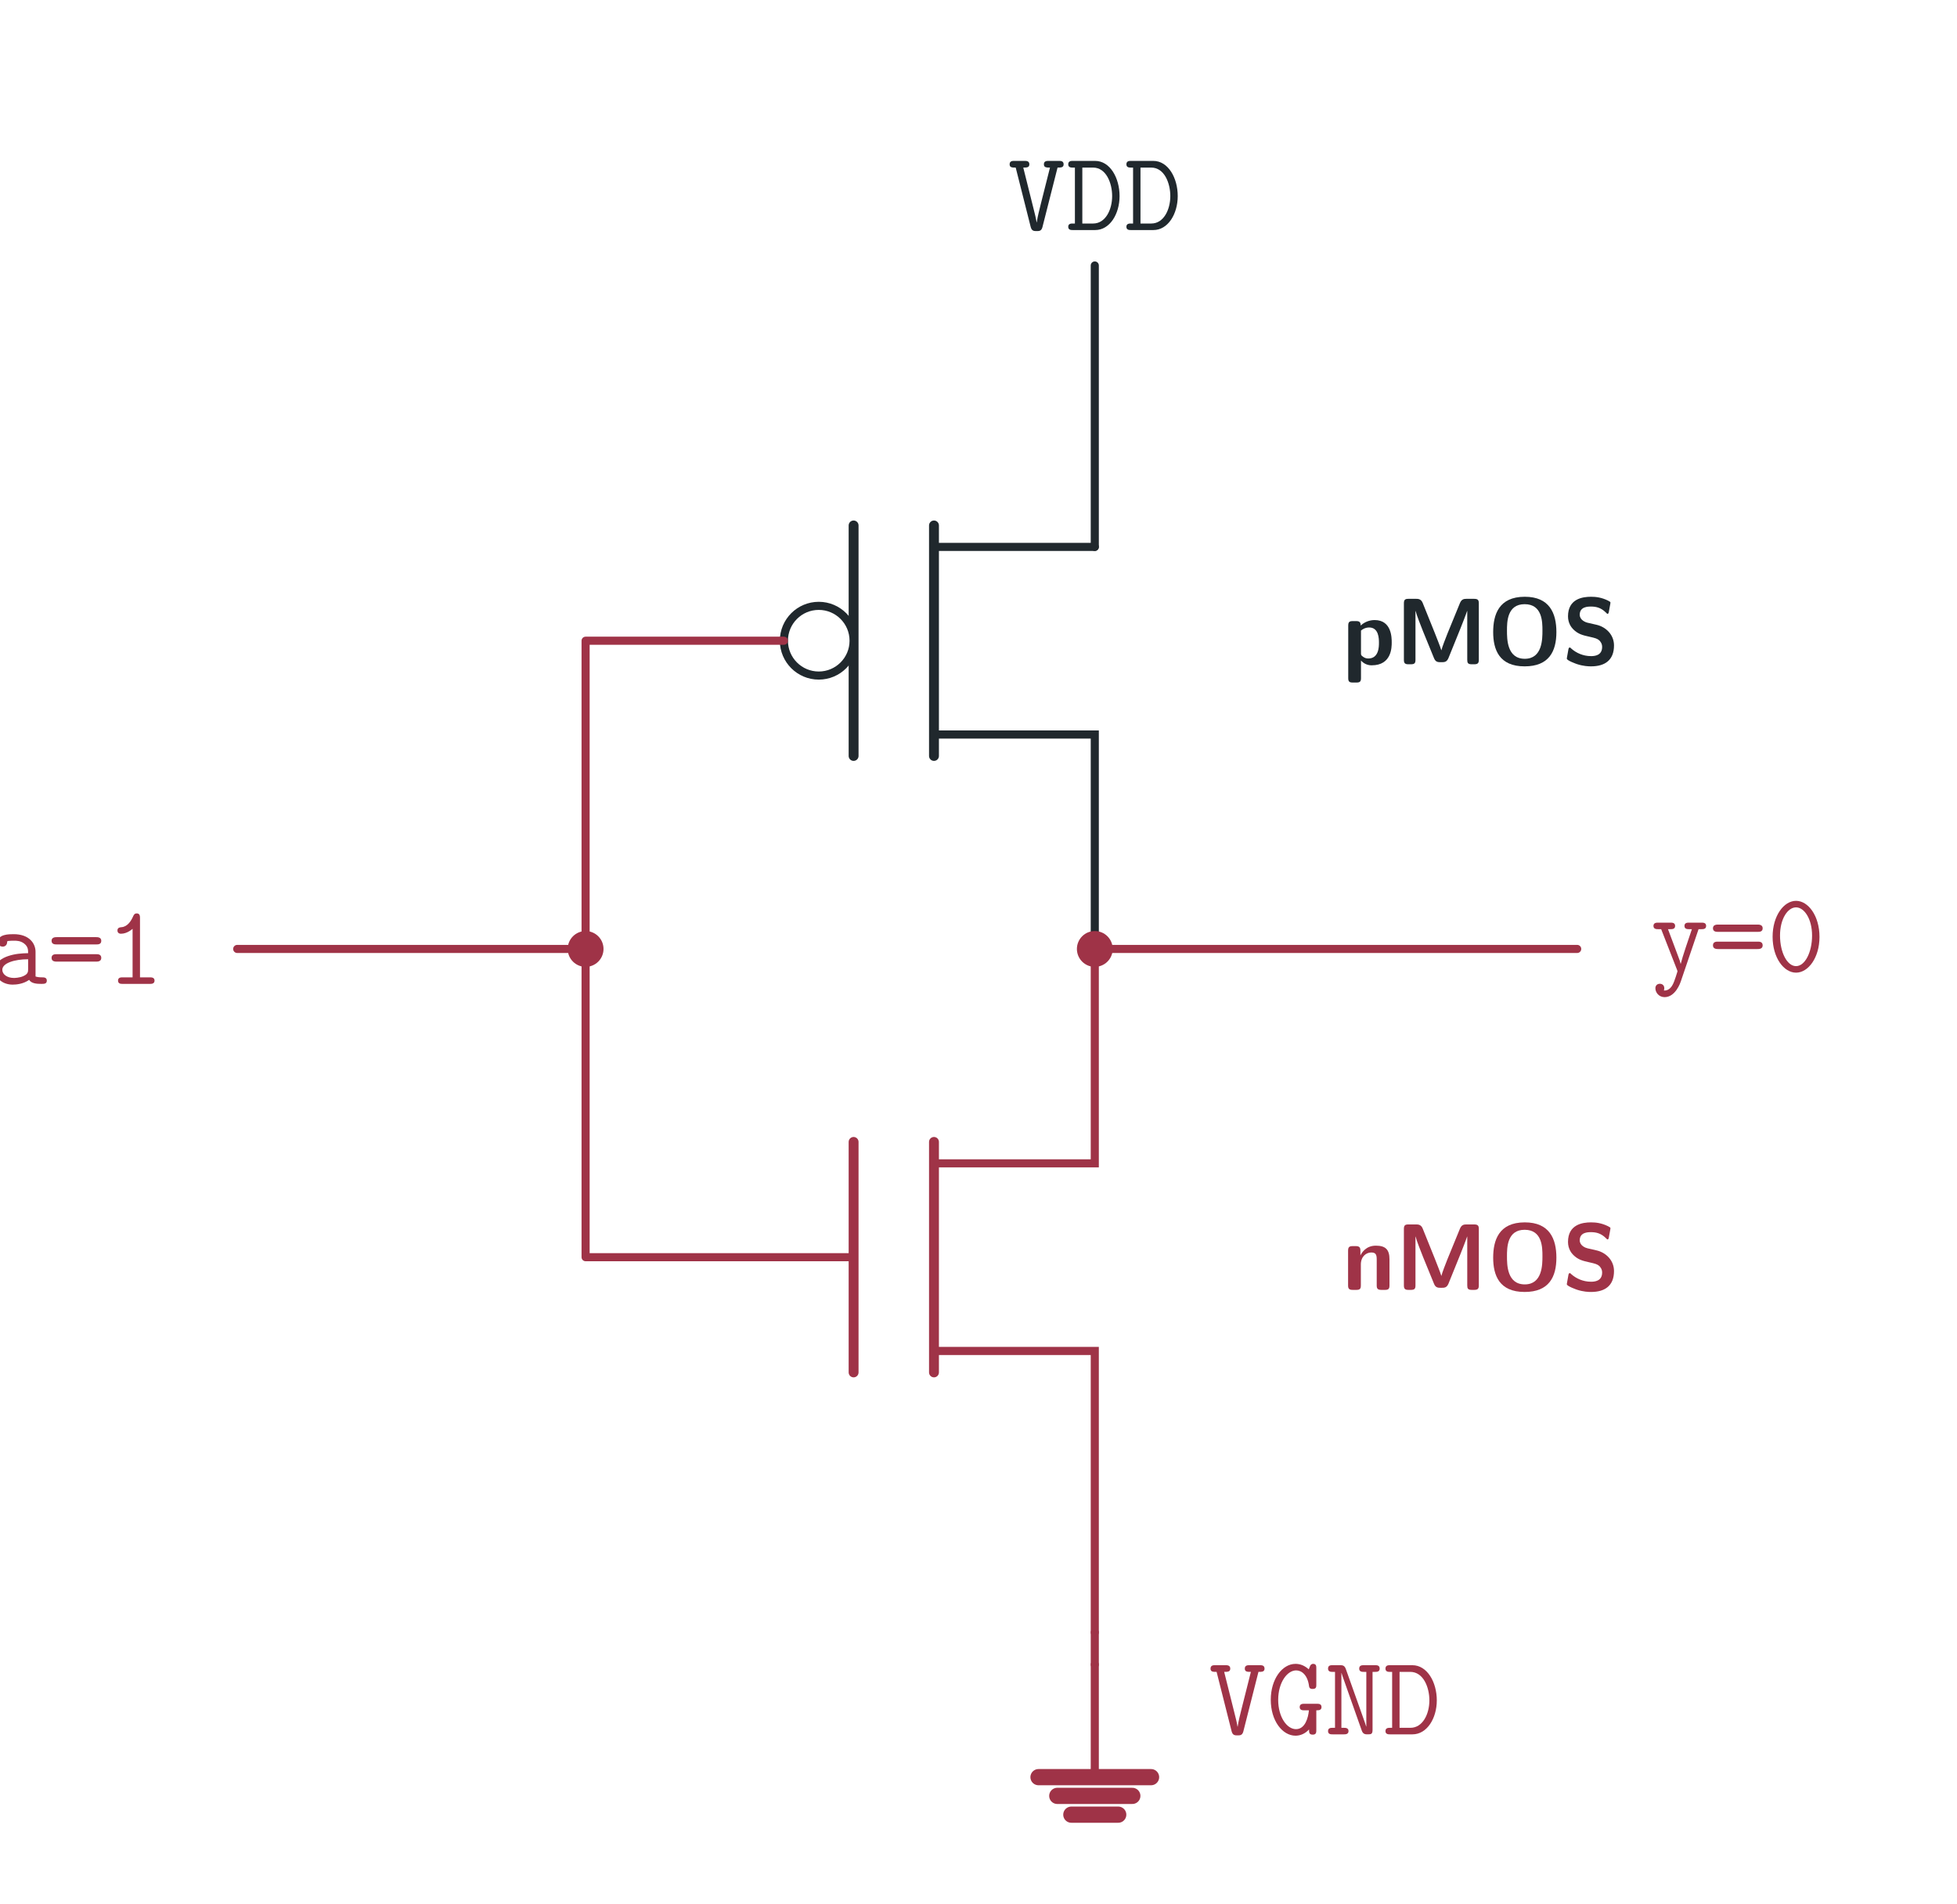
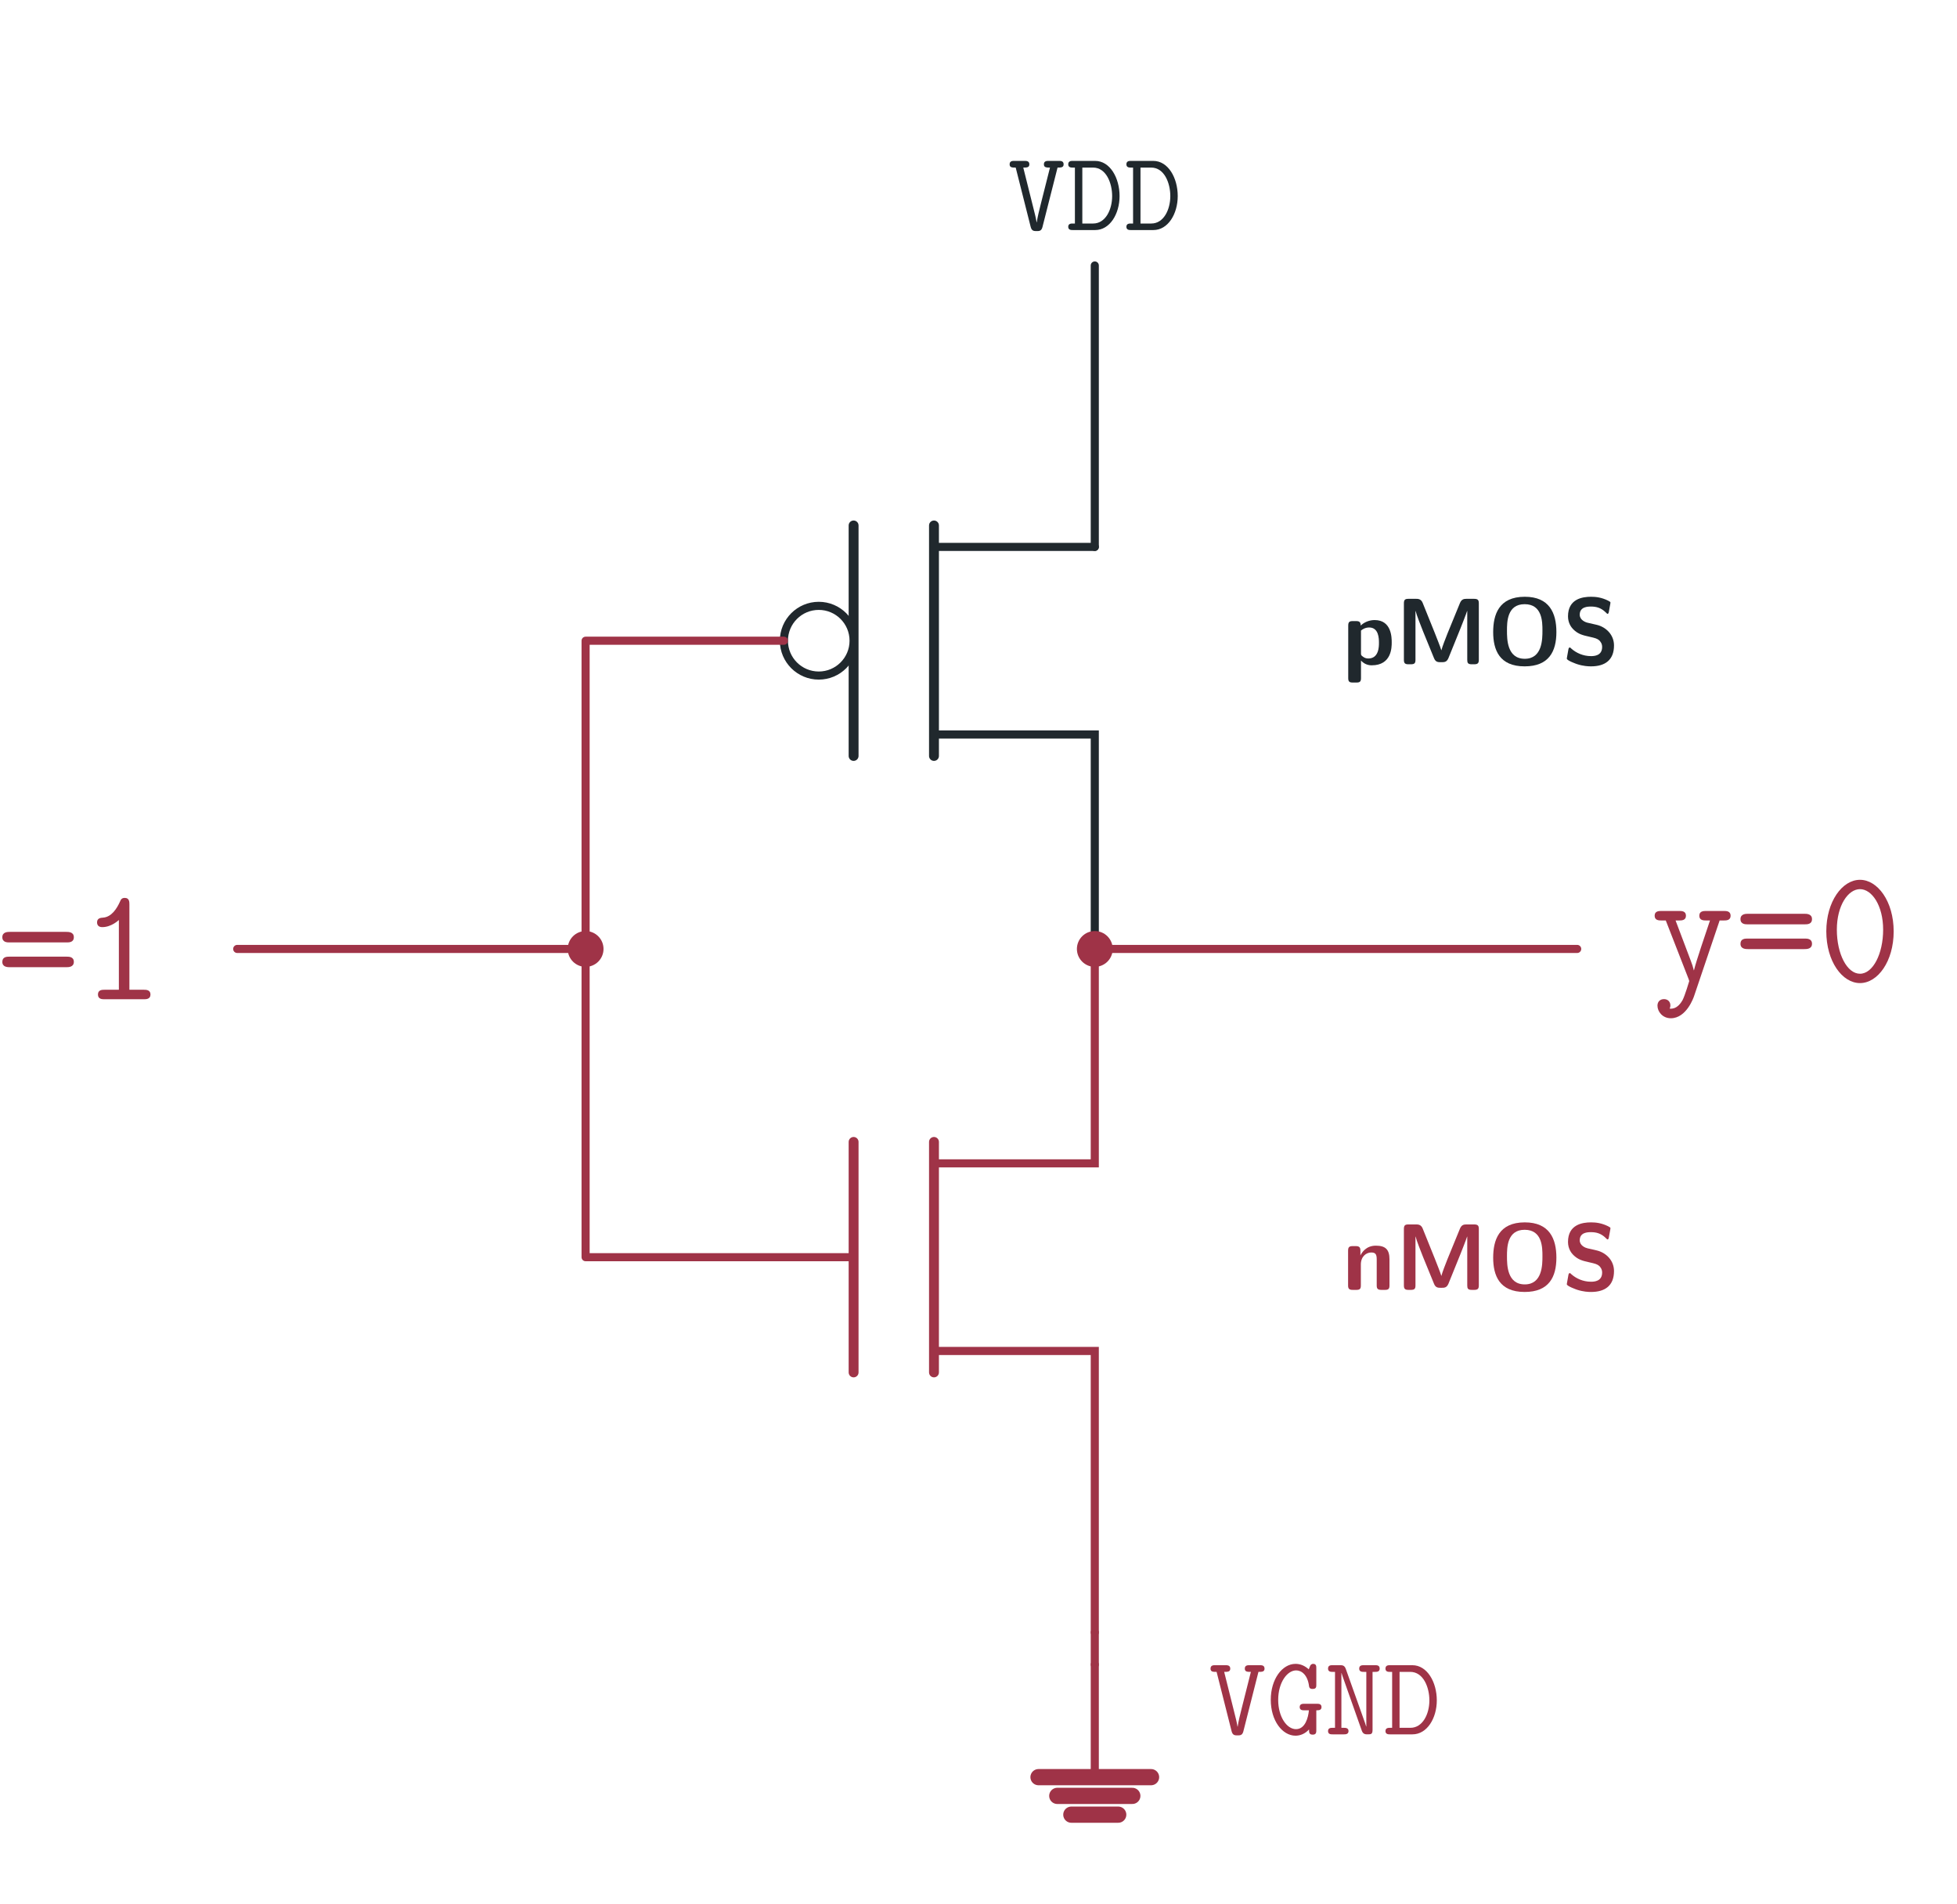
<svg xmlns="http://www.w3.org/2000/svg" xmlns:xlink="http://www.w3.org/1999/xlink" width="206.087pt" height="200.418pt" viewBox="0 0 206.087 200.418">
  <defs>
    <g>
      <g id="glyph-0-0">
        <path d="M 5.906 -6.922 C 5.906 -7.281 5.594 -7.281 5.422 -7.281 L 4.312 -7.281 C 4.141 -7.281 3.828 -7.281 3.828 -6.922 C 3.828 -6.578 4.109 -6.578 4.469 -6.578 L 3.5 -2.734 C 3.344 -2.125 3.141 -1.297 3.078 -0.812 L 3.062 -0.812 C 2.984 -1.281 2.859 -1.781 2.734 -2.266 L 1.656 -6.578 C 2.016 -6.578 2.297 -6.578 2.297 -6.922 C 2.297 -7.281 1.969 -7.281 1.812 -7.281 L 0.688 -7.281 C 0.531 -7.281 0.219 -7.281 0.219 -6.922 C 0.219 -6.578 0.484 -6.578 0.844 -6.578 L 0.859 -6.578 L 2.438 -0.328 C 2.547 0.109 2.797 0.109 3.062 0.109 C 3.328 0.109 3.562 0.109 3.672 -0.297 L 5.266 -6.578 C 5.625 -6.578 5.906 -6.578 5.906 -6.922 Z M 5.906 -6.922 " />
      </g>
      <g id="glyph-0-1">
        <path d="M 5.672 -3.578 C 5.672 -5.484 4.672 -7.281 3.094 -7.281 L 0.734 -7.281 C 0.578 -7.281 0.266 -7.281 0.266 -6.922 C 0.266 -6.578 0.578 -6.578 0.734 -6.578 L 0.969 -6.578 L 0.969 -0.688 L 0.734 -0.688 C 0.578 -0.688 0.266 -0.688 0.266 -0.344 C 0.266 0 0.578 0 0.734 0 L 3.109 0 C 4.641 0 5.672 -1.688 5.672 -3.578 Z M 4.891 -3.578 C 4.891 -2.141 4.188 -0.688 2.891 -0.688 L 1.75 -0.688 L 1.75 -6.578 L 2.875 -6.578 C 4.266 -6.578 4.891 -4.938 4.891 -3.578 Z M 4.891 -3.578 " />
      </g>
      <g id="glyph-0-2">
        <path d="M 5.781 -2.875 C 5.781 -3.219 5.469 -3.219 5.297 -3.219 L 3.969 -3.219 C 3.797 -3.219 3.484 -3.219 3.484 -2.875 C 3.484 -2.531 3.797 -2.531 3.969 -2.531 L 4.453 -2.531 C 4.391 -1.797 4.078 -0.547 3.094 -0.547 C 2.125 -0.547 1.219 -1.844 1.219 -3.625 C 1.219 -5.469 2.172 -6.734 3.109 -6.734 C 3.672 -6.734 4.312 -6.281 4.469 -5.078 C 4.5 -4.781 4.734 -4.781 4.844 -4.781 C 5.234 -4.781 5.234 -5 5.234 -5.234 L 5.234 -6.969 C 5.234 -7.156 5.234 -7.422 4.906 -7.422 C 4.703 -7.422 4.625 -7.281 4.594 -7.234 L 4.438 -6.844 C 4.047 -7.203 3.578 -7.422 3.047 -7.422 C 1.641 -7.422 0.438 -5.812 0.438 -3.641 C 0.438 -1.438 1.656 0.141 3.047 0.141 C 3.562 0.141 4.062 -0.078 4.469 -0.516 C 4.469 -0.203 4.469 0.031 4.859 0.031 C 5.234 0.031 5.234 -0.219 5.234 -0.453 L 5.234 -2.531 C 5.484 -2.531 5.781 -2.531 5.781 -2.875 Z M 5.781 -2.875 " />
      </g>
      <g id="glyph-0-3">
        <path d="M 5.781 -6.922 C 5.781 -7.281 5.484 -7.281 5.297 -7.281 L 4.109 -7.281 C 3.938 -7.281 3.625 -7.281 3.625 -6.922 C 3.625 -6.578 3.938 -6.578 4.109 -6.578 L 4.375 -6.578 L 4.375 -0.828 L 4.359 -0.828 C 4.328 -0.953 4.219 -1.266 4 -1.875 L 2.219 -6.875 C 2.078 -7.281 1.844 -7.281 1.594 -7.281 L 0.828 -7.281 C 0.641 -7.281 0.344 -7.281 0.344 -6.922 C 0.344 -6.578 0.656 -6.578 0.828 -6.578 L 1.078 -6.578 L 1.078 -0.688 L 0.828 -0.688 C 0.656 -0.688 0.344 -0.688 0.344 -0.344 C 0.344 0 0.641 0 0.828 0 L 2.016 0 C 2.172 0 2.5 0 2.5 -0.344 C 2.5 -0.688 2.172 -0.688 2.016 -0.688 L 1.75 -0.688 L 1.75 -6.453 L 1.766 -6.453 C 1.797 -6.328 1.906 -6.016 2.125 -5.406 L 3.891 -0.406 C 4.031 0 4.281 0 4.531 0 C 4.891 0 5.031 -0.031 5.031 -0.484 L 5.031 -6.578 L 5.297 -6.578 C 5.469 -6.578 5.781 -6.578 5.781 -6.922 Z M 5.781 -6.922 " />
      </g>
-       <g id="glyph-0-4">
-         <path d="M 6.062 -0.344 C 6.062 -0.688 5.75 -0.688 5.578 -0.688 C 5.281 -0.688 5.031 -0.719 4.875 -0.781 L 4.875 -3.375 C 4.875 -4.281 4.188 -5.234 2.578 -5.234 C 2.078 -5.234 0.922 -5.234 0.922 -4.422 C 0.922 -4.094 1.156 -3.922 1.422 -3.922 C 1.484 -3.922 1.875 -3.938 1.891 -4.438 C 1.891 -4.5 1.906 -4.516 2.156 -4.531 C 2.297 -4.547 2.453 -4.547 2.594 -4.547 C 2.875 -4.547 3.281 -4.547 3.672 -4.25 C 4.094 -3.922 4.094 -3.578 4.094 -3.234 C 3.391 -3.219 2.703 -3.172 1.969 -2.922 C 1.375 -2.719 0.609 -2.297 0.609 -1.484 C 0.609 -0.641 1.359 0.078 2.469 0.078 C 2.844 0.078 3.578 0.016 4.203 -0.422 C 4.438 -0.031 5.031 0 5.484 0 C 5.781 0 6.062 0 6.062 -0.344 Z M 4.094 -1.578 C 4.094 -1.297 4.094 -1.047 3.609 -0.828 C 3.188 -0.625 2.625 -0.625 2.594 -0.625 C 1.891 -0.625 1.375 -1 1.375 -1.484 C 1.375 -2.188 2.656 -2.594 4.094 -2.594 Z M 4.094 -1.578 " />
+       <g id="glyph-1-0">
+         <path d="M 8.719 -0.5 C 8.719 -1 8.281 -1 8.031 -1 C 7.594 -1 7.25 -1.031 7.016 -1.125 L 7.016 -4.875 C 7.016 -6.172 6.031 -7.547 3.719 -7.547 C 3 -7.547 1.344 -7.547 1.344 -6.359 C 1.344 -5.891 1.656 -5.641 2.047 -5.641 C 2.141 -5.641 2.703 -5.672 2.719 -6.391 C 2.719 -6.484 2.75 -6.5 3.109 -6.531 C 3.312 -6.547 3.531 -6.547 3.734 -6.547 C 4.125 -6.547 4.719 -6.547 5.281 -6.125 C 5.891 -5.641 5.891 -5.156 5.891 -4.656 C 4.891 -4.625 3.891 -4.562 2.828 -4.219 C 1.969 -3.922 0.875 -3.312 0.875 -2.141 C 0.875 -0.922 1.953 0.109 3.547 0.109 C 4.094 0.109 5.156 0.016 6.047 -0.594 C 6.391 -0.031 7.25 0 7.906 0 C 8.312 0 8.719 0 8.719 -0.5 Z M 5.891 -2.266 C 5.891 -1.875 5.891 -1.516 5.188 -1.188 C 4.594 -0.891 3.781 -0.891 3.734 -0.891 C 2.719 -0.891 1.984 -1.438 1.984 -2.141 C 1.984 -3.156 3.828 -3.734 5.891 -3.734 Z M 5.891 -2.266 " />
      </g>
-       <g id="glyph-0-5">
-         <path d="M 5.672 -4.531 C 5.672 -4.922 5.281 -4.922 5.109 -4.922 L 1.016 -4.922 C 0.828 -4.922 0.438 -4.922 0.438 -4.531 C 0.438 -4.156 0.812 -4.156 0.953 -4.156 L 5.172 -4.156 C 5.328 -4.156 5.672 -4.156 5.672 -4.531 Z M 5.672 -2.734 C 5.672 -3.125 5.312 -3.125 5.172 -3.125 L 0.953 -3.125 C 0.797 -3.125 0.438 -3.125 0.438 -2.734 C 0.438 -2.344 0.828 -2.344 1.016 -2.344 L 5.109 -2.344 C 5.281 -2.344 5.672 -2.344 5.672 -2.734 Z M 5.672 -2.734 " />
+       <g id="glyph-1-1">
+         <path d="M 8.172 -6.531 C 8.172 -7.094 7.609 -7.094 7.359 -7.094 L 1.453 -7.094 C 1.203 -7.094 0.641 -7.094 0.641 -6.531 C 0.641 -5.984 1.172 -5.984 1.375 -5.984 L 7.438 -5.984 C 7.656 -5.984 8.172 -5.984 8.172 -6.531 Z M 8.172 -3.938 C 8.172 -4.484 7.641 -4.484 7.438 -4.484 L 1.375 -4.484 C 1.141 -4.484 0.641 -4.484 0.641 -3.938 C 0.641 -3.375 1.203 -3.375 1.453 -3.375 L 7.359 -3.375 C 7.609 -3.375 8.172 -3.375 8.172 -3.938 Z M 8.172 -3.938 " />
      </g>
-       <g id="glyph-0-6">
-         <path d="M 5.156 -0.344 C 5.156 -0.688 4.828 -0.688 4.672 -0.688 L 3.625 -0.688 L 3.625 -6.922 C 3.625 -7.109 3.625 -7.422 3.281 -7.422 C 3.078 -7.422 3 -7.312 2.922 -7.156 C 2.703 -6.641 2.312 -6.016 1.672 -5.969 C 1.5 -5.953 1.25 -5.922 1.25 -5.625 C 1.25 -5.422 1.375 -5.281 1.625 -5.281 C 2.297 -5.281 2.812 -5.781 2.844 -5.797 L 2.844 -0.688 L 1.797 -0.688 C 1.625 -0.688 1.312 -0.688 1.312 -0.344 C 1.312 0 1.625 0 1.797 0 L 4.672 0 C 4.828 0 5.156 0 5.156 -0.344 Z M 5.156 -0.344 " />
+       <g id="glyph-1-2">
+         <path d="M 7.422 -0.5 C 7.422 -1 6.953 -1 6.719 -1 L 5.203 -1 L 5.203 -9.969 C 5.203 -10.234 5.203 -10.672 4.719 -10.672 C 4.422 -10.672 4.312 -10.531 4.219 -10.297 C 3.891 -9.562 3.328 -8.656 2.422 -8.594 C 2.156 -8.578 1.797 -8.531 1.797 -8.094 C 1.797 -7.797 1.969 -7.594 2.344 -7.594 C 3.312 -7.594 4.047 -8.312 4.094 -8.344 L 4.094 -1 L 2.594 -1 C 2.344 -1 1.891 -1 1.891 -0.5 C 1.891 0 2.344 0 2.594 0 L 6.719 0 C 6.953 0 7.422 0 7.422 -0.5 Z M 7.422 -0.5 " />
      </g>
-       <g id="glyph-0-7">
-         <path d="M 5.844 -4.781 C 5.844 -5.125 5.531 -5.125 5.359 -5.125 L 4.047 -5.125 C 3.875 -5.125 3.562 -5.125 3.562 -4.781 C 3.562 -4.438 3.875 -4.438 4.047 -4.438 L 4.344 -4.438 C 4.016 -3.469 3.328 -1.469 3.172 -0.797 L 3.156 -0.797 C 3.094 -1.062 3.047 -1.188 2.922 -1.516 L 1.828 -4.438 L 2.094 -4.438 C 2.266 -4.438 2.578 -4.438 2.578 -4.781 C 2.578 -5.125 2.266 -5.125 2.094 -5.125 L 0.781 -5.125 C 0.625 -5.125 0.297 -5.125 0.297 -4.781 C 0.297 -4.438 0.625 -4.438 0.781 -4.438 L 1.109 -4.438 L 2.781 -0.156 C 2.828 -0.031 2.828 0 2.828 0 C 2.828 0 2.516 1.062 2.328 1.391 C 2.266 1.516 1.969 2.078 1.391 2.016 C 1.406 1.969 1.438 1.906 1.438 1.781 C 1.438 1.5 1.25 1.312 0.969 1.312 C 0.672 1.312 0.5 1.516 0.5 1.781 C 0.5 2.234 0.875 2.719 1.469 2.719 C 2.625 2.719 3.141 1.172 3.172 1.078 L 5.047 -4.438 L 5.359 -4.438 C 5.531 -4.438 5.844 -4.438 5.844 -4.781 Z M 5.844 -4.781 " />
+       <g id="glyph-1-3">
+         <path d="M 8.422 -6.891 C 8.422 -7.391 7.953 -7.391 7.719 -7.391 L 5.828 -7.391 C 5.594 -7.391 5.125 -7.391 5.125 -6.891 C 5.125 -6.391 5.594 -6.391 5.828 -6.391 L 6.25 -6.391 C 5.781 -4.984 4.797 -2.125 4.562 -1.141 L 4.547 -1.141 C 4.453 -1.531 4.391 -1.719 4.219 -2.172 L 2.625 -6.391 L 3.016 -6.391 C 3.25 -6.391 3.719 -6.391 3.719 -6.891 C 3.719 -7.391 3.25 -7.391 3.016 -7.391 L 1.125 -7.391 C 0.891 -7.391 0.422 -7.391 0.422 -6.891 C 0.422 -6.391 0.891 -6.391 1.125 -6.391 L 1.594 -6.391 L 4 -0.219 C 4.062 -0.047 4.062 0 4.062 0 C 4.062 0 3.609 1.531 3.359 2 C 3.25 2.172 2.828 2.984 2 2.891 C 2.016 2.844 2.078 2.75 2.078 2.547 C 2.078 2.156 1.797 1.891 1.406 1.891 C 0.984 1.891 0.719 2.172 0.719 2.578 C 0.719 3.219 1.266 3.906 2.125 3.906 C 3.781 3.906 4.531 1.703 4.578 1.562 L 7.266 -6.391 L 7.719 -6.391 C 7.953 -6.391 8.422 -6.391 8.422 -6.891 Z M 8.422 -6.891 " />
      </g>
-       <g id="glyph-0-8">
-         <path d="M 5.531 -3.625 C 5.531 -5.844 4.344 -7.422 3.062 -7.422 C 1.766 -7.422 0.594 -5.828 0.594 -3.641 C 0.594 -1.422 1.781 0.141 3.062 0.141 C 4.359 0.141 5.531 -1.453 5.531 -3.625 Z M 4.75 -3.766 C 4.75 -2 4 -0.547 3.062 -0.547 C 2.125 -0.547 1.375 -1.984 1.375 -3.766 C 1.375 -5.531 2.188 -6.734 3.062 -6.734 C 3.922 -6.734 4.75 -5.531 4.75 -3.766 Z M 4.75 -3.766 " />
+       <g id="glyph-1-4">
+         <path d="M 7.953 -5.234 C 7.953 -8.422 6.25 -10.672 4.406 -10.672 C 2.531 -10.672 0.859 -8.375 0.859 -5.25 C 0.859 -2.062 2.547 0.203 4.406 0.203 C 6.281 0.203 7.953 -2.094 7.953 -5.234 Z M 6.844 -5.422 C 6.844 -2.875 5.766 -0.781 4.406 -0.781 C 3.047 -0.781 1.969 -2.859 1.969 -5.422 C 1.969 -7.969 3.156 -9.688 4.406 -9.688 C 5.656 -9.688 6.844 -7.969 6.844 -5.422 Z M 6.844 -5.422 " />
      </g>
-       <g id="glyph-1-0">
+       <g id="glyph-2-0">
        <path d="M 5.188 -2.297 C 5.188 -2.781 5.188 -4.656 3.391 -4.656 C 2.812 -4.656 2.281 -4.422 1.922 -4.078 C 1.922 -4.438 1.781 -4.547 1.453 -4.547 L 1.078 -4.547 C 0.719 -4.547 0.609 -4.438 0.609 -4.062 L 0.609 1.453 C 0.609 1.812 0.719 1.922 1.078 1.922 L 1.484 1.922 C 1.859 1.922 1.953 1.797 1.953 1.453 L 1.953 -0.391 C 2.406 0.109 2.953 0.109 3.078 0.109 C 5.188 0.109 5.188 -1.797 5.188 -2.297 Z M 3.844 -2.266 C 3.844 -1.875 3.844 -0.609 2.719 -0.609 C 2.484 -0.609 2.312 -0.688 2.188 -0.781 C 1.953 -0.938 1.953 -0.984 1.953 -1.172 L 1.953 -3.547 C 2.062 -3.656 2.391 -3.875 2.812 -3.875 C 3.828 -3.875 3.844 -2.703 3.844 -2.266 Z M 3.844 -2.266 " />
      </g>
-       <g id="glyph-1-1">
+       <g id="glyph-2-1">
        <path d="M 8.797 -0.469 L 8.797 -6.406 C 8.797 -6.734 8.719 -6.891 8.312 -6.891 L 7.484 -6.891 C 7.234 -6.891 6.984 -6.859 6.812 -6.453 L 5.5 -3.25 C 5.297 -2.734 4.938 -1.828 4.859 -1.484 L 4.844 -1.484 C 4.75 -1.828 4.344 -2.812 4.141 -3.344 L 2.875 -6.484 C 2.703 -6.891 2.375 -6.891 2.203 -6.891 L 1.375 -6.891 C 1.016 -6.891 0.906 -6.781 0.906 -6.406 L 0.906 -0.469 C 0.906 -0.125 1.016 0 1.375 0 L 1.641 0 C 2.031 0 2.125 -0.125 2.125 -0.469 L 2.125 -5.609 L 2.141 -5.609 C 2.25 -5.156 2.688 -4.062 2.922 -3.469 L 4.078 -0.641 C 4.25 -0.219 4.5 -0.219 4.828 -0.219 C 5.172 -0.219 5.406 -0.219 5.594 -0.641 L 6.859 -3.766 C 6.953 -4 7.484 -5.344 7.562 -5.609 L 7.578 -5.609 L 7.578 -0.469 C 7.578 -0.156 7.641 0 8.047 0 L 8.312 0 C 8.688 0 8.797 -0.125 8.797 -0.469 Z M 8.797 -0.469 " />
      </g>
-       <g id="glyph-1-2">
+       <g id="glyph-2-2">
        <path d="M 7.266 -3.391 C 7.266 -5.391 6.531 -7.109 3.938 -7.109 C 1.188 -7.109 0.609 -5.203 0.609 -3.391 C 0.609 -1.531 1.25 0.219 3.922 0.219 C 6.484 0.219 7.266 -1.359 7.266 -3.391 Z M 5.797 -3.547 C 5.797 -2.672 5.797 -0.578 3.938 -0.578 C 2.062 -0.578 2.062 -2.656 2.062 -3.547 C 2.062 -4.422 2.062 -6.328 3.922 -6.328 C 5.797 -6.328 5.797 -4.438 5.797 -3.547 Z M 5.797 -3.547 " />
      </g>
-       <g id="glyph-1-3">
+       <g id="glyph-2-3">
        <path d="M 5.453 -1.984 C 5.453 -3.094 4.625 -3.922 3.625 -4.156 L 2.672 -4.375 C 2.453 -4.422 1.844 -4.656 1.844 -5.219 C 1.844 -6.062 2.688 -6.078 3.031 -6.078 C 3.578 -6.078 4.078 -5.953 4.562 -5.484 C 4.719 -5.328 4.734 -5.312 4.766 -5.312 C 4.828 -5.312 4.875 -5.344 4.906 -5.5 L 5.062 -6.359 C 5.078 -6.438 5.078 -6.453 5.078 -6.484 C 5.078 -6.562 5.062 -6.578 4.828 -6.703 C 4.125 -7.047 3.531 -7.109 3.031 -7.109 C 2.141 -7.109 0.609 -6.891 0.609 -5.047 C 0.609 -4.328 0.969 -3.875 1.156 -3.688 C 1.672 -3.172 2.141 -3.062 2.906 -2.891 C 3.469 -2.766 3.688 -2.703 3.906 -2.516 C 4 -2.406 4.203 -2.203 4.203 -1.828 C 4.203 -0.891 3.359 -0.859 3.031 -0.859 C 2.188 -0.859 1.469 -1.203 0.969 -1.641 C 0.859 -1.766 0.828 -1.766 0.797 -1.766 C 0.734 -1.766 0.688 -1.734 0.656 -1.594 L 0.5 -0.719 C 0.484 -0.641 0.484 -0.625 0.484 -0.594 C 0.484 -0.391 1.516 -0.031 1.562 -0.016 C 2.234 0.203 2.766 0.219 3.031 0.219 C 4.516 0.219 5.453 -0.453 5.453 -1.984 Z M 5.453 -1.984 " />
      </g>
-       <g id="glyph-1-4">
+       <g id="glyph-2-4">
        <path d="M 4.953 -0.469 L 4.953 -3.219 C 4.953 -4.25 4.531 -4.656 3.516 -4.656 C 2.469 -4.656 2.031 -3.906 1.891 -3.625 L 1.891 -4.125 C 1.891 -4.438 1.812 -4.609 1.406 -4.609 L 1.078 -4.609 C 0.719 -4.609 0.594 -4.5 0.594 -4.125 L 0.594 -0.469 C 0.594 -0.125 0.703 0 1.078 0 L 1.469 0 C 1.844 0 1.938 -0.125 1.938 -0.469 L 1.938 -2.672 C 1.938 -3.531 2.516 -3.938 3.031 -3.938 C 3.516 -3.938 3.609 -3.703 3.609 -3.203 L 3.609 -0.469 C 3.609 -0.156 3.688 0 4.094 0 L 4.484 0 C 4.859 0 4.953 -0.125 4.953 -0.469 Z M 4.953 -0.469 " />
      </g>
    </g>
  </defs>
  <path fill="none" stroke-width="0.857" stroke-linecap="round" stroke-linejoin="miter" stroke="rgb(12.549%, 15.685%, 17.647%)" stroke-opacity="1" stroke-miterlimit="10" d="M 114.804 141.734 L 114.804 171.498 " transform="matrix(0.995589, 0, 0, -0.995589, 0.991607, 198.6947)" />
  <g fill="rgb(12.549%, 15.685%, 17.647%)" fill-opacity="1">
    <use xlink:href="#glyph-0-0" x="106.102" y="24.223" />
    <use xlink:href="#glyph-0-1" x="112.227" y="24.223" />
    <use xlink:href="#glyph-0-1" x="118.352" y="24.223" />
  </g>
  <path fill="none" stroke-width="0.857" stroke-linecap="round" stroke-linejoin="miter" stroke="rgb(12.549%, 15.685%, 17.647%)" stroke-opacity="1" stroke-miterlimit="10" d="M 97.795 141.734 L 114.804 141.734 M 97.795 121.892 L 114.804 121.892 L 114.804 99.214 " transform="matrix(0.995589, 0, 0, -0.995589, 0.991607, 198.6947)" />
  <path fill="none" stroke-width="1.046" stroke-linecap="round" stroke-linejoin="miter" stroke="rgb(12.549%, 15.685%, 17.647%)" stroke-opacity="1" stroke-miterlimit="10" d="M 97.795 119.625 L 97.795 144.002 M 89.293 119.625 L 89.293 144.002 " transform="matrix(0.995589, 0, 0, -0.995589, 0.991607, 198.6947)" />
  <path fill-rule="nonzero" fill="rgb(100%, 100%, 100%)" fill-opacity="1" stroke-width="0.857" stroke-linecap="butt" stroke-linejoin="miter" stroke="rgb(12.549%, 15.685%, 17.647%)" stroke-opacity="1" stroke-miterlimit="10" d="M 89.293 131.811 C 89.293 133.848 87.641 135.499 85.609 135.499 C 83.572 135.499 81.92 133.848 81.92 131.811 C 81.92 129.779 83.572 128.127 85.609 128.127 C 87.641 128.127 89.293 129.779 89.293 131.811 Z M 89.293 131.811 " transform="matrix(0.995589, 0, 0, -0.995589, 0.991607, 198.6947)" />
  <path fill="none" stroke-width="0.857" stroke-linecap="round" stroke-linejoin="miter" stroke="rgb(62.354%, 20%, 27.843%)" stroke-opacity="1" stroke-miterlimit="10" d="M 114.804 99.214 L 114.804 76.536 L 97.795 76.536 M 97.795 56.695 L 114.804 56.695 L 114.804 26.931 " transform="matrix(0.995589, 0, 0, -0.995589, 0.991607, 198.6947)" />
  <path fill="none" stroke-width="1.046" stroke-linecap="round" stroke-linejoin="miter" stroke="rgb(62.354%, 20%, 27.843%)" stroke-opacity="1" stroke-miterlimit="10" d="M 97.795 54.427 L 97.795 78.804 M 89.293 54.427 L 89.293 78.804 " transform="matrix(0.995589, 0, 0, -0.995589, 0.991607, 198.6947)" />
  <path fill="none" stroke-width="0.857" stroke-linecap="round" stroke-linejoin="miter" stroke="rgb(62.354%, 20%, 27.843%)" stroke-opacity="1" stroke-miterlimit="10" d="M 114.804 26.931 L 114.804 23.529 " transform="matrix(0.995589, 0, 0, -0.995589, 0.991607, 198.6947)" />
  <path fill="none" stroke-width="0.857" stroke-linecap="round" stroke-linejoin="miter" stroke="rgb(62.354%, 20%, 27.843%)" stroke-opacity="1" stroke-miterlimit="10" d="M 114.804 23.529 L 114.804 11.621 " transform="matrix(0.995589, 0, 0, -0.995589, 0.991607, 198.6947)" />
  <path fill="none" stroke-width="1.714" stroke-linecap="round" stroke-linejoin="miter" stroke="rgb(62.354%, 20%, 27.843%)" stroke-opacity="1" stroke-miterlimit="10" d="M 108.852 11.621 L 120.756 11.621 M 110.837 9.64 L 118.774 9.64 M 112.324 7.654 L 117.283 7.654 " transform="matrix(0.995589, 0, 0, -0.995589, 0.991607, 198.6947)" />
  <g fill="rgb(62.354%, 20%, 27.843%)" fill-opacity="1">
    <use xlink:href="#glyph-0-0" x="127.259" y="182.618" />
    <use xlink:href="#glyph-0-2" x="133.384" y="182.618" />
    <use xlink:href="#glyph-0-3" x="139.509" y="182.618" />
    <use xlink:href="#glyph-0-1" x="145.634" y="182.618" />
  </g>
  <path fill="none" stroke-width="0.857" stroke-linecap="round" stroke-linejoin="round" stroke="rgb(62.354%, 20%, 27.843%)" stroke-opacity="1" stroke-miterlimit="10" d="M 24.095 99.214 L 60.945 99.214 L 60.945 131.811 L 81.92 131.811 " transform="matrix(0.995589, 0, 0, -0.995589, 0.991607, 198.6947)" />
  <path fill="none" stroke-width="0.857" stroke-linecap="round" stroke-linejoin="round" stroke="rgb(62.354%, 20%, 27.843%)" stroke-opacity="1" stroke-miterlimit="10" d="M 60.945 99.214 L 60.945 66.613 L 89.293 66.613 " transform="matrix(0.995589, 0, 0, -0.995589, 0.991607, 198.6947)" />
  <path fill-rule="nonzero" fill="rgb(62.354%, 20%, 27.843%)" fill-opacity="1" d="M 63.555 99.918 C 63.555 98.879 62.711 98.035 61.668 98.035 C 60.629 98.035 59.785 98.879 59.785 99.918 C 59.785 100.961 60.629 101.805 61.668 101.805 C 62.711 101.805 63.555 100.961 63.555 99.918 Z M 63.555 99.918 " />
  <path fill="none" stroke-width="0.857" stroke-linecap="round" stroke-linejoin="miter" stroke="rgb(62.354%, 20%, 27.843%)" stroke-opacity="1" stroke-miterlimit="10" d="M 114.804 99.214 L 165.83 99.214 " transform="matrix(0.995589, 0, 0, -0.995589, 0.991607, 198.6947)" />
  <path fill-rule="nonzero" fill="rgb(62.354%, 20%, 27.843%)" fill-opacity="1" d="M 117.176 99.918 C 117.176 98.879 116.332 98.035 115.289 98.035 C 114.25 98.035 113.406 98.879 113.406 99.918 C 113.406 100.961 114.25 101.805 115.289 101.805 C 116.332 101.805 117.176 100.961 117.176 99.918 Z M 117.176 99.918 " />
  <g fill="rgb(62.354%, 20%, 27.843%)" fill-opacity="1">
-     <use xlink:href="#glyph-0-4" x="-1.132" y="103.598" />
-     <use xlink:href="#glyph-0-5" x="4.993" y="103.598" />
-     <use xlink:href="#glyph-0-6" x="11.118" y="103.598" />
+     <use xlink:href="#glyph-1-0" x="-9.216" y="105.216" />
+     <use xlink:href="#glyph-1-1" x="-0.396" y="105.216" />
+     <use xlink:href="#glyph-1-2" x="8.424" y="105.216" />
  </g>
  <g fill="rgb(62.354%, 20%, 27.843%)" fill-opacity="1">
-     <use xlink:href="#glyph-0-7" x="173.825" y="102.275" />
-     <use xlink:href="#glyph-0-5" x="179.95" y="102.275" />
-     <use xlink:href="#glyph-0-8" x="186.075" y="102.275" />
+     <use xlink:href="#glyph-1-3" x="173.825" y="103.311" />
+     <use xlink:href="#glyph-1-1" x="182.645" y="103.311" />
+     <use xlink:href="#glyph-1-4" x="191.465" y="103.311" />
  </g>
  <g fill="rgb(12.549%, 15.685%, 17.647%)" fill-opacity="1">
-     <use xlink:href="#glyph-1-0" x="141.37" y="69.945" />
-     <use xlink:href="#glyph-1-1" x="146.935" y="69.945" />
-     <use xlink:href="#glyph-1-2" x="156.634" y="69.945" />
-     <use xlink:href="#glyph-1-3" x="164.514" y="69.945" />
+     <use xlink:href="#glyph-2-0" x="141.37" y="69.945" />
+     <use xlink:href="#glyph-2-1" x="146.935" y="69.945" />
+     <use xlink:href="#glyph-2-2" x="156.634" y="69.945" />
+     <use xlink:href="#glyph-2-3" x="164.514" y="69.945" />
  </g>
  <g fill="rgb(62.354%, 20%, 27.843%)" fill-opacity="1">
-     <use xlink:href="#glyph-1-4" x="141.37" y="135.818" />
-     <use xlink:href="#glyph-1-1" x="146.935" y="135.818" />
-     <use xlink:href="#glyph-1-2" x="156.634" y="135.818" />
-     <use xlink:href="#glyph-1-3" x="164.514" y="135.818" />
+     <use xlink:href="#glyph-2-4" x="141.37" y="135.818" />
+     <use xlink:href="#glyph-2-1" x="146.935" y="135.818" />
+     <use xlink:href="#glyph-2-2" x="156.634" y="135.818" />
+     <use xlink:href="#glyph-2-3" x="164.514" y="135.818" />
  </g>
</svg>
